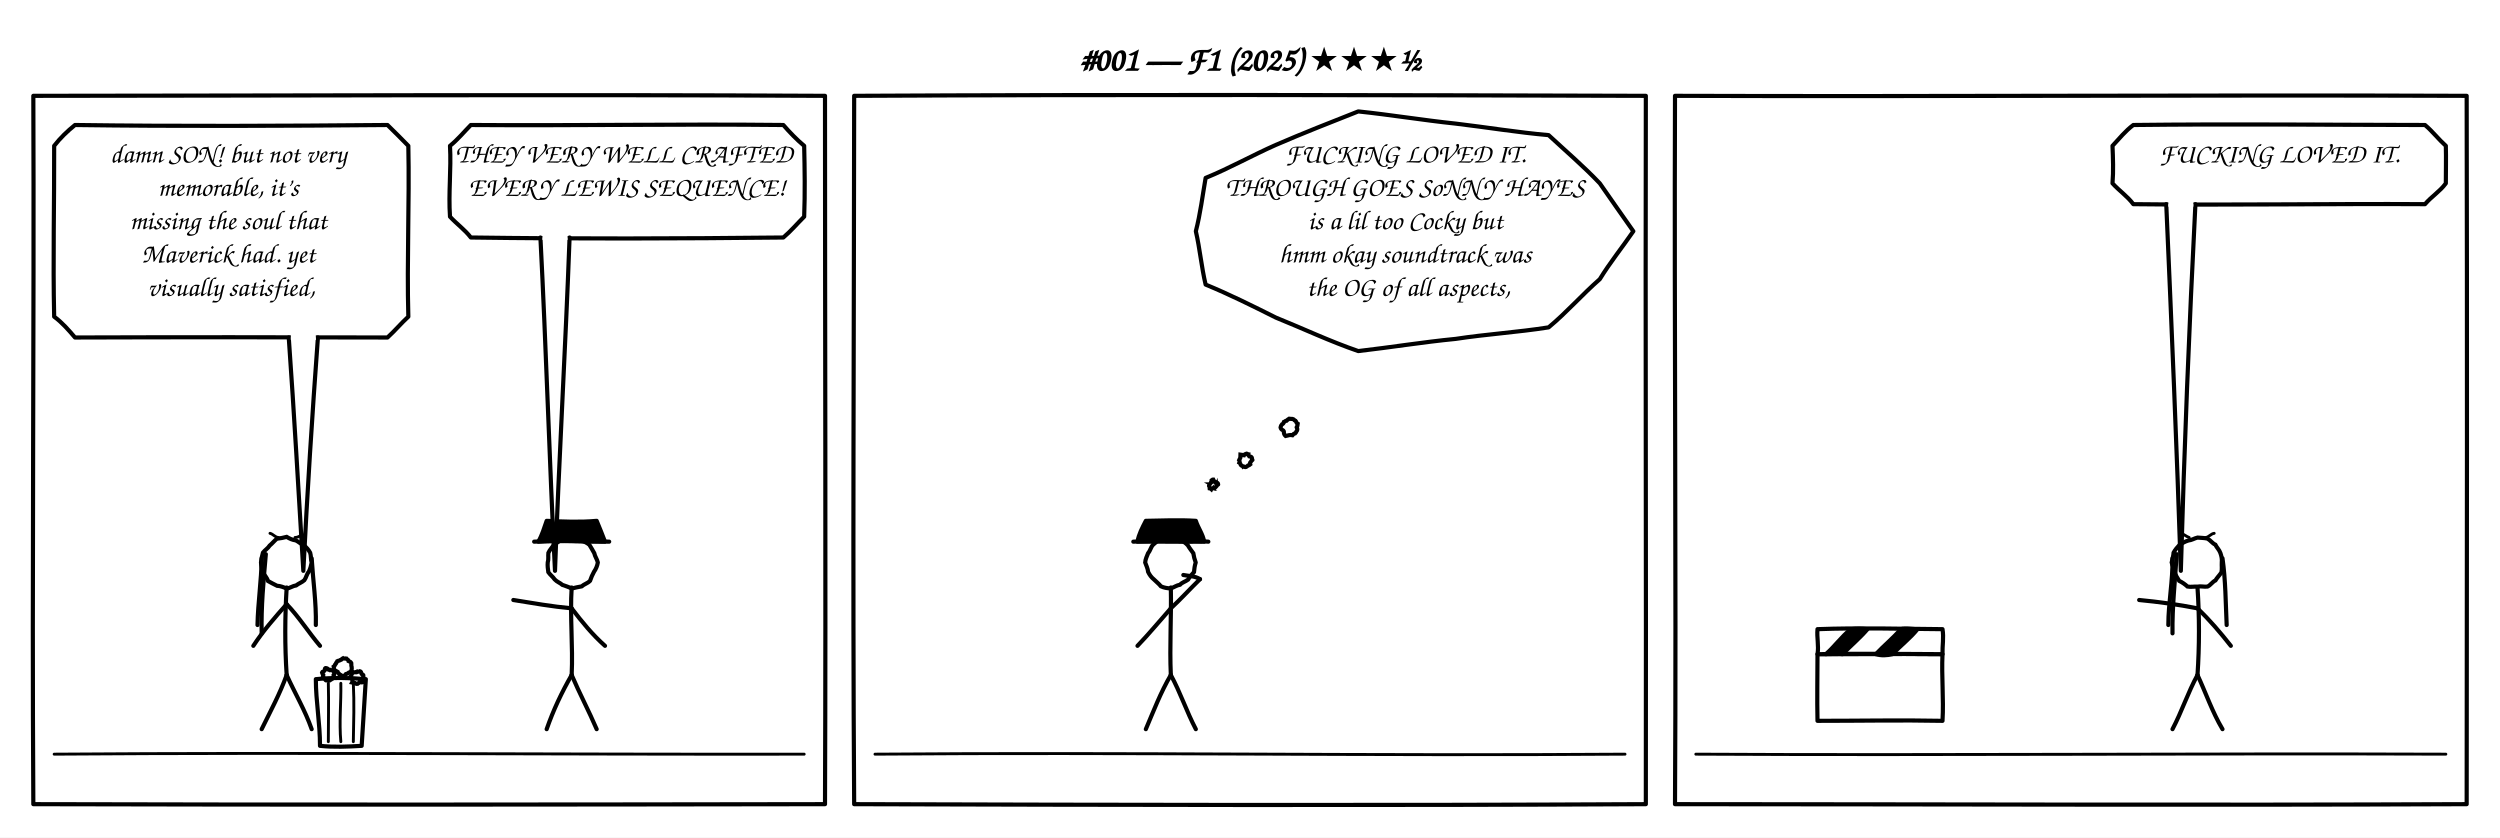
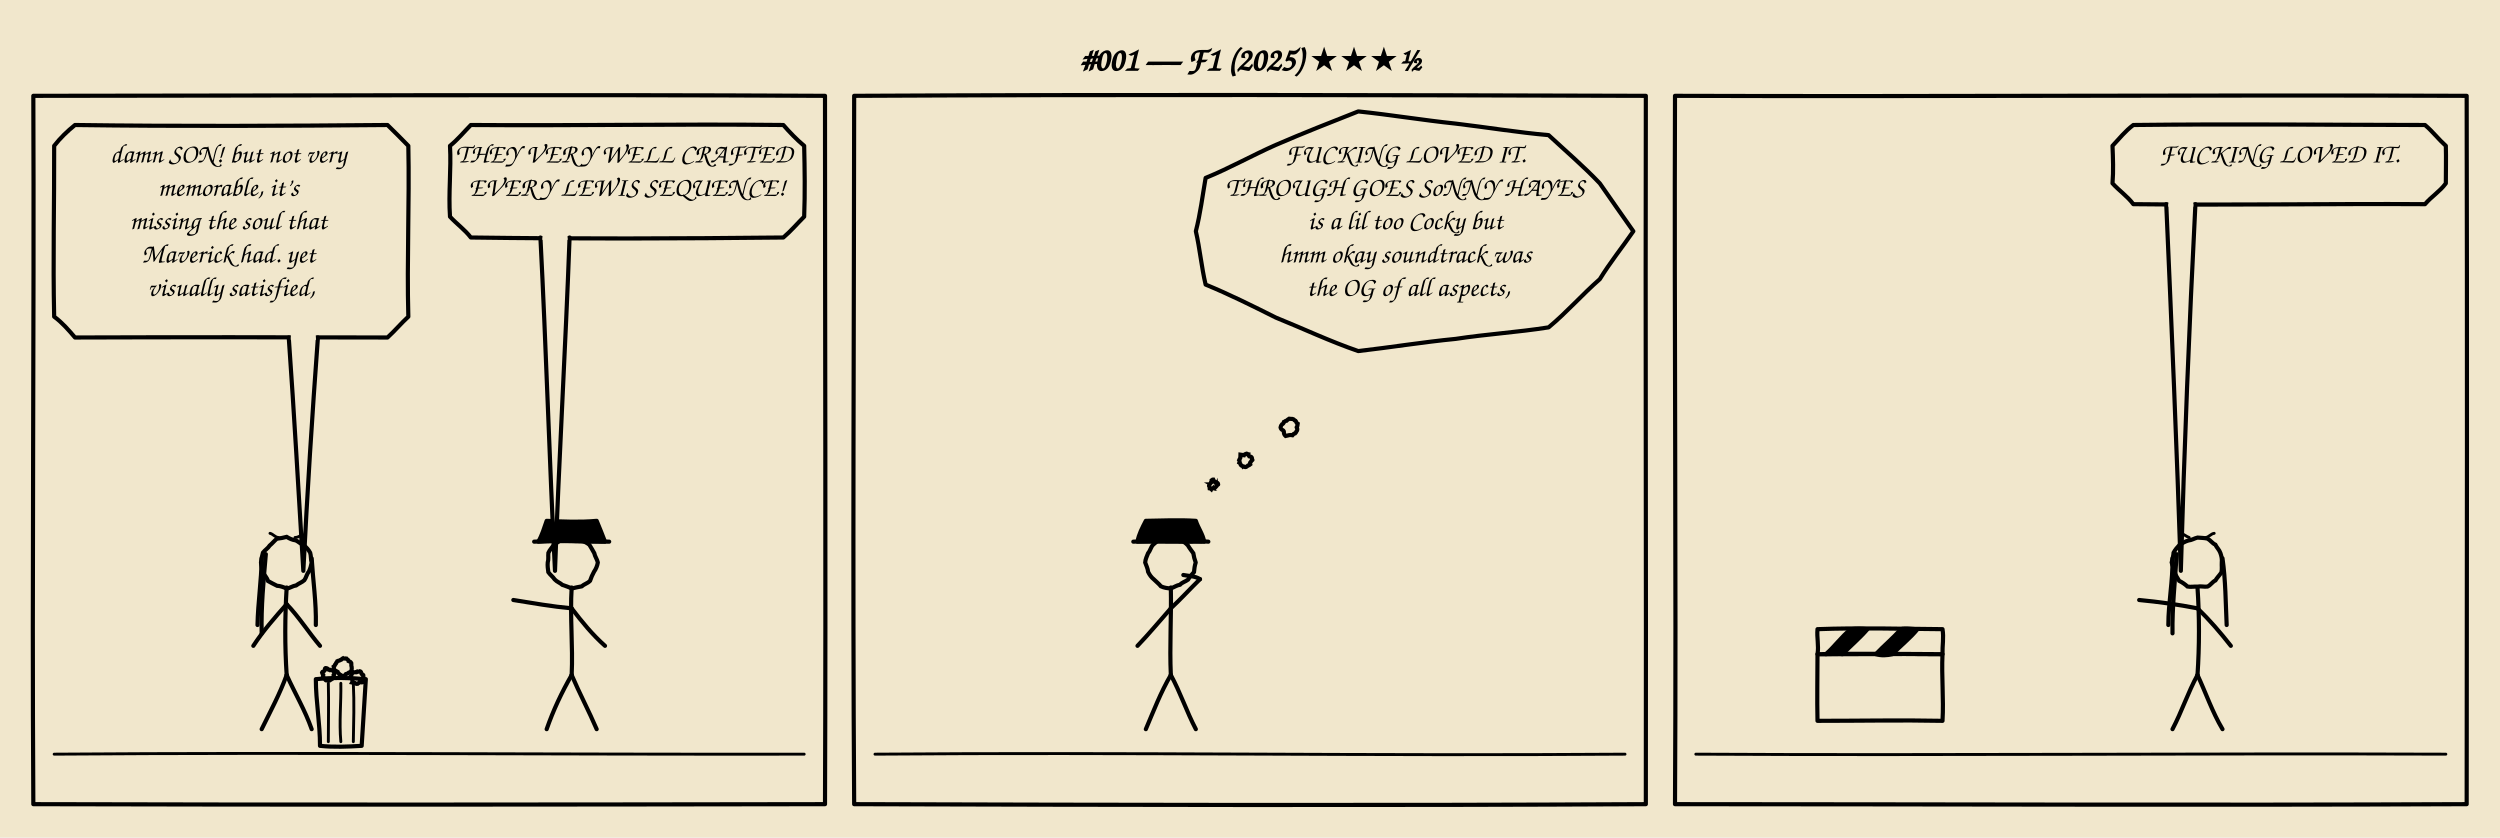
<svg xmlns="http://www.w3.org/2000/svg" viewBox="0 0 1200 402" width="1200" height="402" role="img" aria-label="#001 — F1 (2025)">
-   <rect width="100%" height="100%" fill="white" />
+   <rect width="100%" height="100%" fill="#f1e7cc" />
  <text x="600.0" y="34" text-anchor="middle" font-family="Comic Neue, Comic Sans MS, cursive" font-size="16" font-weight="700" fill="black">#001 — F1 (2025) ★★★½</text>
  <g class="panel">
    <path d="M 16.00 46.00 C 142.67 45.91, 269.33 45.31, 396.00 46.00 C 395.98 159.33, 396.45 272.67, 396.00 386.00 C 269.33 386.20, 142.67 386.36, 16.00 386.00 C 15.28 272.67, 16.45 159.33, 16.00 46.00" fill="none" stroke="black" stroke-width="2.0" stroke-linecap="round" stroke-linejoin="round" />
    <path d="M 26.00 362.00 C 146.00 361.11, 266.00 362.19, 386.00 362.00" fill="none" stroke="black" stroke-width="1.4" stroke-linecap="round" />
    <path d="M 151.60 326.00 C 159.60 325.22, 167.60 325.26, 175.60 326.00 C 175.00 336.67, 174.21 347.33, 173.60 358.00 C 166.93 358.40, 160.27 358.72, 153.60 358.00 C 153.63 347.29, 151.61 336.71, 151.60 326.00" fill="none" stroke="black" stroke-width="2.0" stroke-linecap="round" stroke-linejoin="round" />
    <path d="M 157.60 328.00 C 157.85 337.33, 157.59 346.67, 157.60 356.00" fill="none" stroke="black" stroke-width="1.4" stroke-linecap="round" />
    <path d="M 163.60 328.00 C 163.78 337.33, 162.75 346.67, 163.60 356.00" fill="none" stroke="black" stroke-width="1.4" stroke-linecap="round" />
    <path d="M 169.60 328.00 C 170.08 337.33, 169.76 346.67, 169.60 356.00" fill="none" stroke="black" stroke-width="1.4" stroke-linecap="round" />
    <path d="M 160.09 324.00 C 160.28 324.38, 160.32 324.82, 160.51 325.20 C 160.05 325.23, 159.59 325.27, 159.42 325.82 C 159.10 325.93, 158.96 326.34, 158.56 326.31 C 158.34 326.69, 158.00 326.78, 157.60 326.71 C 157.26 326.47, 156.88 326.63, 156.52 326.61 C 156.07 326.52, 156.19 325.94, 155.81 325.79 C 155.76 325.34, 155.07 325.55, 155.05 325.05 C 154.88 324.67, 155.21 324.36, 155.20 324.00 C 154.81 323.67, 154.77 323.18, 154.59 322.75 C 154.76 322.25, 155.41 322.46, 155.65 322.05 C 156.14 321.72, 155.68 320.99, 156.22 320.68 C 156.79 320.70, 157.31 320.82, 157.60 321.38 C 157.84 321.76, 158.35 321.19, 158.57 321.65 C 158.97 321.62, 159.36 321.67, 159.71 321.89 C 160.03 322.18, 160.25 322.59, 160.70 322.71 C 160.72 323.25, 160.40 323.62, 160.09 324.00" fill="none" stroke="black" stroke-width="2.0" stroke-linecap="round" />
    <path d="M 168.77 320.00 C 168.89 320.57, 168.86 321.14, 168.73 321.71 C 168.52 322.33, 168.06 322.67, 167.45 322.85 C 167.06 323.22, 166.59 323.44, 166.07 323.56 C 165.76 324.14, 165.20 324.34, 164.60 324.48 C 163.95 324.56, 163.66 323.75, 163.00 323.86 C 162.88 323.28, 162.20 323.10, 162.07 322.53 C 161.56 322.28, 161.13 321.90, 160.62 321.65 C 160.23 321.17, 160.27 320.56, 160.18 320.00 C 160.73 319.68, 160.71 318.96, 161.18 318.59 C 161.29 318.08, 161.78 317.81, 161.93 317.33 C 162.36 317.10, 162.91 317.20, 163.29 316.85 C 163.95 316.86, 164.10 316.14, 164.60 315.93 C 165.11 316.33, 165.69 315.95, 166.23 316.07 C 166.49 316.57, 167.25 316.61, 167.32 317.28 C 167.88 317.48, 168.38 317.75, 168.64 318.33 C 168.73 318.88, 168.51 319.46, 168.77 320.00" fill="none" stroke="black" stroke-width="2.0" stroke-linecap="round" />
    <path d="M 174.48 325.00 C 174.60 325.40, 174.21 325.81, 174.51 326.20 C 174.74 326.75, 173.97 326.99, 174.11 327.51 C 173.59 327.66, 173.10 327.40, 172.59 327.40 C 172.41 327.85, 171.89 327.92, 171.60 328.24 C 171.14 328.34, 170.75 328.18, 170.40 327.89 C 169.91 327.93, 169.53 327.60, 169.07 327.53 C 169.33 327.04, 169.32 326.54, 169.05 326.06 C 168.57 325.84, 168.31 325.41, 168.03 325.00 C 168.27 324.61, 168.77 324.37, 168.72 323.81 C 169.19 323.47, 168.80 322.89, 169.10 322.50 C 169.60 322.66, 170.09 322.84, 170.62 322.64 C 171.03 322.84, 171.34 322.68, 171.60 322.37 C 172.03 322.55, 172.39 322.31, 172.77 322.17 C 173.27 322.29, 173.32 322.75, 173.47 323.13 C 173.48 323.65, 173.87 323.78, 174.27 323.90 C 174.71 324.19, 174.03 324.70, 174.48 325.00" fill="none" stroke="black" stroke-width="2.0" stroke-linecap="round" />
    <path d="M 149.62 270.00 C 149.34 271.53, 148.92 273.01, 148.24 274.41 C 147.18 275.59, 147.01 277.24, 146.09 278.49 C 144.92 279.54, 143.39 280.04, 142.15 280.99 C 140.54 281.21, 139.22 282.30, 137.60 282.50 C 136.11 281.86, 134.62 281.25, 132.97 281.17 C 131.50 280.50, 130.12 279.66, 128.69 278.91 C 128.15 277.33, 127.00 276.13, 126.16 274.74 C 125.77 273.18, 125.37 271.62, 125.27 270.00 C 125.47 268.40, 125.75 266.82, 126.20 265.28 C 127.16 264.02, 128.60 263.22, 129.46 261.86 C 130.68 260.86, 131.66 259.60, 132.87 258.59 C 134.47 258.42, 136.05 258.12, 137.60 257.71 C 138.97 258.53, 140.39 259.20, 141.99 259.39 C 143.37 260.04, 144.43 261.23, 145.93 261.67 C 147.06 262.77, 148.14 263.91, 148.89 265.32 C 149.37 266.85, 149.09 268.49, 149.62 270.00" fill="none" stroke="black" stroke-width="2.0" stroke-linecap="round" />
    <path d="M 125.60 268.00 C 125.48 278.70, 123.81 289.30, 123.60 300.00" fill="none" stroke="black" stroke-width="2.0" stroke-linecap="round" />
    <path d="M 127.60 266.00 C 126.51 278.64, 125.28 291.28, 125.60 304.00" fill="none" stroke="black" stroke-width="2.0" stroke-linecap="round" />
    <path d="M 149.60 268.00 C 150.25 278.67, 151.86 289.28, 151.60 300.00" fill="none" stroke="black" stroke-width="2.0" stroke-linecap="round" />
    <path d="M 133.60 258.00 C 131.99 257.88, 131.10 256.34, 129.60 256.00" fill="none" stroke="black" stroke-width="1.4" stroke-linecap="round" />
    <path d="M 141.60 258.00 C 143.25 257.96, 144.45 257.04, 145.60 256.00" fill="none" stroke="black" stroke-width="1.4" stroke-linecap="round" />
    <path d="M 137.60 282.00 C 136.74 296.00, 136.68 310.00, 137.60 324.00" fill="none" stroke="black" stroke-width="2.0" stroke-linecap="round" />
    <path d="M 137.60 290.00 C 131.94 296.40, 126.28 302.81, 121.60 310.00" fill="none" stroke="black" stroke-width="2.0" stroke-linecap="round" />
    <path d="M 137.60 290.00 C 143.54 296.18, 148.07 303.49, 153.60 310.00" fill="none" stroke="black" stroke-width="2.0" stroke-linecap="round" />
    <path d="M 137.60 324.00 C 134.36 333.02, 129.79 341.42, 125.60 350.00" fill="none" stroke="black" stroke-width="2.0" stroke-linecap="round" />
    <path d="M 137.60 324.00 C 141.51 332.71, 146.46 340.93, 149.60 350.00" fill="none" stroke="black" stroke-width="2.0" stroke-linecap="round" />
    <path d="M 286.96 270.00 C 286.68 271.62, 286.07 273.10, 285.13 274.44 C 284.35 275.84, 283.72 277.30, 283.21 278.81 C 282.06 280.01, 280.38 280.39, 279.15 281.47 C 277.56 281.77, 275.97 282.07, 274.40 282.48 C 272.98 281.74, 271.45 281.28, 269.95 280.75 C 268.82 279.74, 267.30 279.27, 266.26 278.14 C 265.39 276.84, 264.09 275.92, 263.19 274.64 C 262.98 273.10, 262.77 271.56, 262.91 270.00 C 263.40 268.48, 263.04 266.91, 263.22 265.37 C 263.87 263.91, 265.01 262.79, 265.89 261.49 C 267.13 260.50, 268.66 259.89, 269.69 258.62 C 271.31 258.72, 272.77 257.79, 274.40 257.92 C 275.95 258.16, 277.26 259.10, 278.77 259.46 C 280.30 259.83, 281.68 260.51, 282.91 261.49 C 283.78 262.77, 284.43 264.19, 285.24 265.51 C 285.56 267.10, 286.61 268.42, 286.96 270.00" fill="none" stroke="black" stroke-width="2.0" stroke-linecap="round" />
    <path d="M 258.40 260.00 C 269.07 259.22, 279.73 260.10, 290.40 260.00 C 289.17 256.62, 287.73 253.33, 286.40 250.00 C 278.40 250.74, 270.40 250.38, 262.40 250.00 C 261.22 253.40, 260.22 256.86, 258.40 260.00" fill="black" stroke="black" stroke-width="2.0" stroke-linecap="round" stroke-linejoin="round" />
    <path d="M 256.40 260.00 C 268.40 259.42, 280.40 259.71, 292.40 260.00" fill="none" stroke="black" stroke-width="2.0" stroke-linecap="round" />
    <path d="M 274.40 282.00 C 273.52 296.00, 275.07 310.00, 274.40 324.00" fill="none" stroke="black" stroke-width="2.0" stroke-linecap="round" />
    <path d="M 274.40 292.00 C 265.00 291.15, 255.71 289.50, 246.40 288.00" fill="none" stroke="black" stroke-width="2.0" stroke-linecap="round" />
    <path d="M 274.40 292.00 C 279.27 298.41, 284.35 304.64, 290.40 310.00" fill="none" stroke="black" stroke-width="2.0" stroke-linecap="round" />
    <path d="M 274.40 324.00 C 269.62 332.31, 265.55 340.94, 262.40 350.00" fill="none" stroke="black" stroke-width="2.0" stroke-linecap="round" />
    <path d="M 274.40 324.00 C 278.14 332.78, 282.64 341.22, 286.40 350.00" fill="none" stroke="black" stroke-width="2.0" stroke-linecap="round" />
-     <path d="M 36.00 60.00 C 86.00 60.68, 136.00 60.45, 186.00 60.00 C 189.41 63.25, 192.68 66.66, 196.00 70.00 C 196.59 97.33, 195.25 124.67, 196.00 152.00 C 192.52 155.19, 189.50 158.83, 186.00 162.00 C 136.00 161.85, 86.00 161.82, 36.00 162.00 C 32.93 158.40, 29.84 154.83, 26.00 152.00 C 25.37 124.67, 26.09 97.33, 26.00 70.00 C 28.90 66.24, 32.31 62.97, 36.00 60.00" fill="white" stroke="black" stroke-width="2.0" stroke-linecap="round" stroke-linejoin="round" />
-     <path d="M 138.60 162.00 C 141.27 199.31, 143.33 236.66, 145.60 274.00 C 147.49 236.64, 149.84 199.31, 152.60 162.00" fill="white" stroke="black" stroke-width="2.0" stroke-linecap="round" stroke-linejoin="round" />
-     <line x1="139.6" y1="162" x2="151.6" y2="162" stroke="white" stroke-width="2.4" />
+     <path d="M 36.00 60.00 C 86.00 60.68, 136.00 60.45, 186.00 60.00 C 189.41 63.25, 192.68 66.66, 196.00 70.00 C 196.59 97.33, 195.25 124.67, 196.00 152.00 C 192.52 155.19, 189.50 158.83, 186.00 162.00 C 136.00 161.85, 86.00 161.82, 36.00 162.00 C 32.93 158.40, 29.84 154.83, 26.00 152.00 C 25.37 124.67, 26.09 97.33, 26.00 70.00 C 28.90 66.24, 32.31 62.97, 36.00 60.00" fill="#f1e7cc" stroke="black" stroke-width="2.0" stroke-linecap="round" stroke-linejoin="round" />
+     <path d="M 138.60 162.00 C 141.27 199.31, 143.33 236.66, 145.60 274.00 C 147.49 236.64, 149.84 199.31, 152.60 162.00" fill="#f1e7cc" stroke="black" stroke-width="2.0" stroke-linecap="round" stroke-linejoin="round" />
+     <line x1="139.6" y1="162" x2="151.6" y2="162" stroke="#f1e7cc" stroke-width="2.4" />
    <text x="111.0" y="78.0" text-anchor="middle" font-family="Comic Neue, Comic Sans MS, cursive" font-size="13" fill="black">
      <tspan x="111.0" dy="0">damn SON! but not very</tspan>
      <tspan x="111.0" dy="16">memorable, it’s</tspan>
      <tspan x="111.0" dy="16">missing the soul that</tspan>
      <tspan x="111.0" dy="16">Maverick had. yet</tspan>
      <tspan x="111.0" dy="16">visually satisfied,</tspan>
    </text>
-     <path d="M 226.00 60.00 C 276.00 60.38, 326.00 59.45, 376.00 60.00 C 379.10 63.56, 382.37 66.96, 386.00 70.00 C 386.26 81.33, 386.44 92.67, 386.00 104.00 C 382.66 107.33, 379.61 110.95, 376.00 114.00 C 326.00 114.54, 276.00 114.71, 226.00 114.00 C 223.11 110.22, 219.18 107.48, 216.00 104.00 C 215.20 92.67, 216.64 81.33, 216.00 70.00 C 219.70 67.03, 222.68 63.35, 226.00 60.00" fill="white" stroke="black" stroke-width="2.0" stroke-linecap="round" stroke-linejoin="round" />
-     <path d="M 259.40 114.00 C 262.17 167.31, 263.69 220.68, 266.40 274.00 C 268.28 220.65, 271.44 167.35, 273.40 114.00" fill="white" stroke="black" stroke-width="2.0" stroke-linecap="round" stroke-linejoin="round" />
-     <line x1="260.4" y1="114" x2="272.4" y2="114" stroke="white" stroke-width="2.4" />
+     <path d="M 226.00 60.00 C 276.00 60.38, 326.00 59.45, 376.00 60.00 C 379.10 63.56, 382.37 66.96, 386.00 70.00 C 386.26 81.33, 386.44 92.67, 386.00 104.00 C 382.66 107.33, 379.61 110.95, 376.00 114.00 C 326.00 114.54, 276.00 114.71, 226.00 114.00 C 223.11 110.22, 219.18 107.48, 216.00 104.00 C 215.20 92.67, 216.64 81.33, 216.00 70.00 C 219.70 67.03, 222.68 63.35, 226.00 60.00" fill="#f1e7cc" stroke="black" stroke-width="2.0" stroke-linecap="round" stroke-linejoin="round" />
+     <path d="M 259.40 114.00 C 262.17 167.31, 263.69 220.68, 266.40 274.00 C 268.28 220.65, 271.44 167.35, 273.40 114.00" fill="#f1e7cc" stroke="black" stroke-width="2.0" stroke-linecap="round" stroke-linejoin="round" />
+     <line x1="260.4" y1="114" x2="272.4" y2="114" stroke="#f1e7cc" stroke-width="2.4" />
    <text x="301.0" y="78.0" text-anchor="middle" font-family="Comic Neue, Comic Sans MS, cursive" font-size="13" fill="black">
      <tspan x="301.0" dy="0">THEY VERY WELL CRAFTED</tspan>
      <tspan x="301.0" dy="16">EVERY LEWIS SEQUENCE!</tspan>
    </text>
  </g>
  <g class="panel">
    <path d="M 410.00 46.00 C 536.67 45.32, 663.33 45.63, 790.00 46.00 C 789.74 159.33, 790.20 272.67, 790.00 386.00 C 663.33 386.67, 536.67 386.37, 410.00 386.00 C 409.23 272.67, 409.91 159.33, 410.00 46.00" fill="none" stroke="black" stroke-width="2.0" stroke-linecap="round" stroke-linejoin="round" />
    <path d="M 420.00 362.00 C 540.00 361.02, 660.00 362.89, 780.00 362.00" fill="none" stroke="black" stroke-width="1.4" stroke-linecap="round" />
    <path d="M 573.94 270.00 C 573.46 271.50, 573.25 273.04, 573.11 274.60 C 572.03 275.72, 571.05 276.92, 570.25 278.25 C 569.03 279.15, 567.48 279.51, 566.41 280.65 C 564.82 280.96, 563.48 281.89, 562.00 282.46 C 560.37 282.36, 558.76 282.16, 557.26 281.44 C 556.27 280.19, 554.98 279.25, 553.88 278.12 C 552.65 277.15, 551.78 275.90, 551.10 274.51 C 550.95 272.91, 550.21 271.49, 549.68 270.00 C 549.79 268.38, 550.53 266.96, 551.10 265.49 C 552.17 264.31, 552.36 262.62, 553.48 261.48 C 554.69 260.43, 555.84 259.30, 557.22 258.47 C 558.81 258.34, 560.41 258.25, 562.00 258.12 C 563.60 257.98, 565.13 258.31, 566.63 258.81 C 567.77 259.87, 569.18 260.61, 570.20 261.80 C 570.95 263.12, 571.91 264.30, 572.78 265.54 C 573.02 267.06, 573.40 268.55, 573.94 270.00" fill="none" stroke="black" stroke-width="2.0" stroke-linecap="round" />
    <path d="M 546.00 260.00 C 556.67 259.89, 567.33 260.18, 578.00 260.00 C 577.39 256.38, 575.09 253.43, 574.00 250.00 C 566.00 249.49, 558.00 249.85, 550.00 250.00 C 548.37 253.21, 546.61 256.38, 546.00 260.00" fill="black" stroke="black" stroke-width="2.0" stroke-linecap="round" stroke-linejoin="round" />
    <path d="M 544.00 260.00 C 556.00 259.57, 568.00 259.05, 580.00 260.00" fill="none" stroke="black" stroke-width="2.0" stroke-linecap="round" />
    <path d="M 562.00 282.00 C 562.31 296.00, 561.36 310.00, 562.00 324.00" fill="none" stroke="black" stroke-width="2.0" stroke-linecap="round" />
    <path d="M 562.00 292.00 C 566.83 287.50, 571.27 282.61, 576.00 278.00" fill="none" stroke="black" stroke-width="2.0" stroke-linecap="round" />
    <path d="M 576.00 278.00 C 573.56 276.43, 570.70 276.54, 568.00 276.00" fill="none" stroke="black" stroke-width="2.0" stroke-linecap="round" />
    <path d="M 562.00 292.00 C 556.66 298.00, 551.57 304.21, 546.00 310.00" fill="none" stroke="black" stroke-width="2.0" stroke-linecap="round" />
    <path d="M 562.00 324.00 C 557.13 332.27, 553.75 341.22, 550.00 350.00" fill="none" stroke="black" stroke-width="2.0" stroke-linecap="round" />
    <path d="M 562.00 324.00 C 566.58 332.40, 569.56 341.54, 574.00 350.00" fill="none" stroke="black" stroke-width="2.0" stroke-linecap="round" />
-     <path d="M 784.00 111.00 C 778.69 118.71, 772.81 126.01, 767.90 134.00 C 759.43 141.41, 752.02 149.94, 743.34 157.13 C 728.52 159.49, 713.52 160.39, 698.70 162.67 C 683.07 164.18, 667.56 166.73, 651.97 168.52 C 638.48 163.89, 625.60 157.77, 612.40 152.44 C 601.30 146.88, 590.19 141.33, 578.70 136.60 C 576.69 128.15, 575.96 119.46, 574.00 111.00 C 576.18 102.58, 577.21 93.95, 578.70 85.40 C 590.21 80.71, 601.05 74.58, 612.40 69.56 C 625.47 63.91, 638.72 58.70, 651.97 53.48 C 667.58 55.12, 683.08 57.69, 698.70 59.33 C 713.59 61.09, 728.39 63.56, 743.34 64.87 C 751.58 72.52, 760.15 79.83, 767.90 88.00 C 773.27 95.67, 778.58 103.37, 784.00 111.00" fill="white" stroke="black" stroke-width="2.0" stroke-linecap="round" stroke-linejoin="round" />
-     <path d="M 622.38 205.12 C 622.68 205.61, 622.84 206.12, 622.56 206.68 C 622.19 207.07, 622.10 207.65, 621.69 208.01 C 621.08 208.06, 620.73 208.49, 620.37 208.91 C 619.85 208.82, 619.33 208.73, 618.80 208.87 C 618.24 209.06, 617.65 209.12, 617.08 209.26 C 616.61 208.83, 616.32 208.31, 616.26 207.66 C 616.34 207.11, 616.17 206.68, 615.64 206.43 C 615.07 206.18, 614.76 205.73, 614.66 205.12 C 614.75 204.58, 614.98 204.10, 615.34 203.69 C 615.87 203.51, 616.13 203.10, 616.26 202.58 C 616.70 202.42, 616.98 201.96, 617.48 201.95 C 617.85 201.53, 618.36 201.31, 618.80 201.00 C 619.35 201.09, 619.91 201.05, 620.47 201.10 C 621.09 201.18, 621.30 201.90, 621.90 202.02 C 622.28 202.45, 622.27 203.15, 622.87 203.43 C 622.78 204.02, 622.81 204.63, 622.38 205.12" fill="white" stroke="black" stroke-width="2.0" stroke-linecap="round" />
-     <path d="M 601.17 220.80 C 600.73 220.98, 600.61 221.44, 600.33 221.77 C 599.91 222.07, 599.95 222.47, 600.09 222.89 C 599.79 223.13, 599.51 223.41, 599.09 223.44 C 598.78 223.77, 598.36 223.94, 598.00 224.20 C 597.52 224.40, 597.18 223.67, 596.68 223.98 C 596.41 223.59, 595.87 223.58, 595.59 223.21 C 595.39 222.82, 595.35 222.33, 594.91 222.08 C 595.08 221.63, 595.05 221.20, 594.76 220.80 C 594.89 220.39, 595.26 220.12, 595.37 219.71 C 595.42 219.24, 595.49 218.76, 595.48 218.28 C 596.00 218.37, 596.52 218.37, 597.04 218.47 C 597.20 218.03, 597.85 218.25, 598.00 217.78 C 598.46 217.54, 598.75 218.00, 599.13 218.06 C 599.03 218.57, 599.58 218.71, 599.72 219.08 C 600.13 219.19, 600.61 219.15, 600.86 219.62 C 601.09 219.98, 600.79 220.48, 601.17 220.80" fill="white" stroke="black" stroke-width="2.0" stroke-linecap="round" />
-     <path d="M 584.71 232.56 C 584.45 232.80, 584.00 232.76, 583.84 233.16 C 583.59 233.68, 583.89 234.03, 584.22 234.38 C 583.82 234.06, 583.62 234.86, 583.23 234.55 C 583.01 234.29, 582.59 234.58, 582.40 234.24 C 582.14 234.52, 581.66 234.44, 581.46 234.82 C 581.21 234.60, 580.93 234.42, 580.58 234.38 C 580.52 234.05, 580.75 233.66, 580.37 233.40 C 580.14 233.11, 580.73 232.86, 580.41 232.56 C 580.80 232.56, 580.78 232.14, 581.03 231.99 C 581.17 231.86, 581.24 231.67, 581.40 231.56 C 581.16 231.18, 581.68 230.97, 581.60 230.63 C 581.89 230.49, 582.00 230.08, 582.40 230.12 C 582.63 230.47, 582.60 230.95, 582.94 231.25 C 583.21 230.97, 583.34 231.60, 583.60 231.36 C 583.65 231.77, 584.21 231.39, 584.26 231.79 C 584.66 231.90, 584.67 232.24, 584.71 232.56" fill="white" stroke="black" stroke-width="2.0" stroke-linecap="round" />
+     <path d="M 784.00 111.00 C 778.69 118.71, 772.81 126.01, 767.90 134.00 C 759.43 141.41, 752.02 149.94, 743.34 157.13 C 728.52 159.49, 713.52 160.39, 698.70 162.67 C 683.07 164.18, 667.56 166.73, 651.97 168.52 C 638.48 163.89, 625.60 157.77, 612.40 152.44 C 601.30 146.88, 590.19 141.33, 578.70 136.60 C 576.69 128.15, 575.96 119.46, 574.00 111.00 C 576.18 102.58, 577.21 93.95, 578.70 85.40 C 590.21 80.71, 601.05 74.58, 612.40 69.56 C 625.47 63.91, 638.72 58.70, 651.97 53.48 C 667.58 55.12, 683.08 57.69, 698.70 59.33 C 713.59 61.09, 728.39 63.56, 743.34 64.87 C 751.58 72.52, 760.15 79.83, 767.90 88.00 C 773.27 95.67, 778.58 103.37, 784.00 111.00" fill="#f1e7cc" stroke="black" stroke-width="2.0" stroke-linecap="round" stroke-linejoin="round" />
+     <path d="M 622.38 205.12 C 622.68 205.61, 622.84 206.12, 622.56 206.68 C 622.19 207.07, 622.10 207.65, 621.69 208.01 C 621.08 208.06, 620.73 208.49, 620.37 208.91 C 619.85 208.82, 619.33 208.73, 618.80 208.87 C 618.24 209.06, 617.65 209.12, 617.08 209.26 C 616.61 208.83, 616.32 208.31, 616.26 207.66 C 616.34 207.11, 616.17 206.68, 615.64 206.43 C 615.07 206.18, 614.76 205.73, 614.66 205.12 C 614.75 204.58, 614.98 204.10, 615.34 203.69 C 615.87 203.51, 616.13 203.10, 616.26 202.58 C 616.70 202.42, 616.98 201.96, 617.48 201.95 C 617.85 201.53, 618.36 201.31, 618.80 201.00 C 619.35 201.09, 619.91 201.05, 620.47 201.10 C 621.09 201.18, 621.30 201.90, 621.90 202.02 C 622.28 202.45, 622.27 203.15, 622.87 203.43 C 622.78 204.02, 622.81 204.63, 622.38 205.12" fill="#f1e7cc" stroke="black" stroke-width="2.0" stroke-linecap="round" />
+     <path d="M 601.17 220.80 C 600.73 220.98, 600.61 221.44, 600.33 221.77 C 599.91 222.07, 599.95 222.47, 600.09 222.89 C 599.79 223.13, 599.51 223.41, 599.09 223.44 C 598.78 223.77, 598.36 223.94, 598.00 224.20 C 597.52 224.40, 597.18 223.67, 596.68 223.98 C 596.41 223.59, 595.87 223.58, 595.59 223.21 C 595.39 222.82, 595.35 222.33, 594.91 222.08 C 595.08 221.63, 595.05 221.20, 594.76 220.80 C 594.89 220.39, 595.26 220.12, 595.37 219.71 C 595.42 219.24, 595.49 218.76, 595.48 218.28 C 596.00 218.37, 596.52 218.37, 597.04 218.47 C 597.20 218.03, 597.85 218.25, 598.00 217.78 C 598.46 217.54, 598.75 218.00, 599.13 218.06 C 599.03 218.57, 599.58 218.71, 599.72 219.08 C 600.13 219.19, 600.61 219.15, 600.86 219.62 C 601.09 219.98, 600.79 220.48, 601.17 220.80" fill="#f1e7cc" stroke="black" stroke-width="2.0" stroke-linecap="round" />
+     <path d="M 584.71 232.56 C 584.45 232.80, 584.00 232.76, 583.84 233.16 C 583.59 233.68, 583.89 234.03, 584.22 234.38 C 583.82 234.06, 583.62 234.86, 583.23 234.55 C 583.01 234.29, 582.59 234.58, 582.40 234.24 C 582.14 234.52, 581.66 234.44, 581.46 234.82 C 581.21 234.60, 580.93 234.42, 580.58 234.38 C 580.52 234.05, 580.75 233.66, 580.37 233.40 C 580.14 233.11, 580.73 232.86, 580.41 232.56 C 580.80 232.56, 580.78 232.14, 581.03 231.99 C 581.17 231.86, 581.24 231.67, 581.40 231.56 C 581.16 231.18, 581.68 230.97, 581.60 230.63 C 581.89 230.49, 582.00 230.08, 582.40 230.12 C 582.63 230.47, 582.60 230.95, 582.94 231.25 C 583.21 230.97, 583.34 231.60, 583.60 231.36 C 583.65 231.77, 584.21 231.39, 584.26 231.79 C 584.66 231.90, 584.67 232.24, 584.71 232.56" fill="#f1e7cc" stroke="black" stroke-width="2.0" stroke-linecap="round" />
    <text x="676.0" y="78.0" text-anchor="middle" font-family="Comic Neue, Comic Sans MS, cursive" font-size="13" fill="black">
      <tspan x="676.0" dy="0">FUCKING LOVED IT.</tspan>
      <tspan x="676.0" dy="16">THROUGH GOES SoNNY HAYES</tspan>
      <tspan x="676.0" dy="16">is a lil too Cocky but</tspan>
      <tspan x="676.0" dy="16">hmm okay soundtrack was</tspan>
      <tspan x="676.0" dy="16">the OG of all aspects,</tspan>
    </text>
  </g>
  <g class="panel">
    <path d="M 804.00 46.00 C 930.67 46.43, 1057.33 45.50, 1184.00 46.00 C 1184.25 159.33, 1184.13 272.67, 1184.00 386.00 C 1057.33 386.55, 930.67 386.03, 804.00 386.00 C 804.66 272.67, 803.59 159.33, 804.00 46.00" fill="none" stroke="black" stroke-width="2.0" stroke-linecap="round" stroke-linejoin="round" />
    <path d="M 814.00 362.00 C 934.00 362.65, 1054.00 361.54, 1174.00 362.00" fill="none" stroke="black" stroke-width="1.4" stroke-linecap="round" />
    <path d="M 872.40 314.00 C 892.40 314.10, 912.40 313.78, 932.40 314.00 C 931.89 324.67, 933.03 335.33, 932.40 346.00 C 912.40 345.59, 892.40 346.01, 872.40 346.00 C 872.15 335.33, 872.40 324.67, 872.40 314.00" fill="none" stroke="black" stroke-width="2.0" stroke-linecap="round" stroke-linejoin="round" />
-     <path d="M 872.40 302.00 C 892.40 301.26, 912.40 301.83, 932.40 302.00 C 933.09 306.00, 932.29 310.00, 932.40 314.00 C 912.40 313.85, 892.40 313.68, 872.40 314.00 C 873.09 310.00, 872.01 306.00, 872.40 302.00" fill="white" stroke="black" stroke-width="2.0" stroke-linecap="round" stroke-linejoin="round" />
+     <path d="M 872.40 302.00 C 892.40 301.26, 912.40 301.83, 932.40 302.00 C 933.09 306.00, 932.29 310.00, 932.40 314.00 C 912.40 313.85, 892.40 313.68, 872.40 314.00 C 873.09 310.00, 872.01 306.00, 872.40 302.00" fill="#f1e7cc" stroke="black" stroke-width="2.0" stroke-linecap="round" stroke-linejoin="round" />
    <path d="M 876.40 314.00 C 880.68 310.28, 883.94 305.54, 888.40 302.00 C 891.07 301.66, 893.73 301.70, 896.40 302.00 C 892.70 306.30, 888.34 309.94, 884.40 314.00 C 881.73 313.65, 879.07 313.44, 876.40 314.00" fill="black" stroke="black" stroke-width="2.0" stroke-linecap="round" stroke-linejoin="round" />
    <path d="M 900.40 314.00 C 904.28 309.88, 908.71 306.31, 912.40 302.00 C 915.07 301.31, 917.73 302.07, 920.40 302.00 C 916.84 306.44, 912.27 309.87, 908.40 314.00 C 905.73 314.63, 903.07 314.79, 900.40 314.00" fill="black" stroke="black" stroke-width="2.0" stroke-linecap="round" stroke-linejoin="round" />
    <path d="M 1066.45 270.00 C 1066.36 271.58, 1066.64 273.18, 1066.28 274.76 C 1065.41 276.10, 1064.22 277.21, 1063.40 278.60 C 1061.92 279.31, 1061.10 280.88, 1059.59 281.56 C 1057.99 281.77, 1056.39 281.24, 1054.80 281.58 C 1053.21 281.46, 1051.61 281.86, 1050.02 281.55 C 1048.80 280.45, 1047.48 279.52, 1046.00 278.80 C 1045.19 277.43, 1044.21 276.14, 1043.84 274.54 C 1043.66 272.93, 1042.68 271.58, 1042.40 270.00 C 1042.72 268.42, 1043.22 266.87, 1043.33 265.25 C 1044.10 263.82, 1045.18 262.64, 1046.26 261.46 C 1047.58 260.65, 1048.92 259.87, 1050.42 259.44 C 1051.99 259.31, 1053.31 258.39, 1054.80 258.04 C 1056.39 258.19, 1057.99 258.17, 1059.55 258.52 C 1061.00 259.27, 1061.87 260.76, 1063.36 261.44 C 1064.05 262.85, 1065.28 263.93, 1065.79 265.45 C 1066.33 266.92, 1066.62 268.43, 1066.45 270.00" fill="none" stroke="black" stroke-width="2.0" stroke-linecap="round" />
    <path d="M 1042.80 268.00 C 1043.00 278.72, 1040.82 289.29, 1040.80 300.00" fill="none" stroke="black" stroke-width="2.0" stroke-linecap="round" />
    <path d="M 1044.80 266.00 C 1044.06 278.66, 1042.60 291.29, 1042.80 304.00" fill="none" stroke="black" stroke-width="2.0" stroke-linecap="round" />
    <path d="M 1066.80 268.00 C 1068.30 278.61, 1068.31 289.32, 1068.80 300.00" fill="none" stroke="black" stroke-width="2.0" stroke-linecap="round" />
    <path d="M 1050.80 258.00 C 1049.37 257.52, 1048.28 256.37, 1046.80 256.00" fill="none" stroke="black" stroke-width="1.4" stroke-linecap="round" />
    <path d="M 1058.80 258.00 C 1060.35 257.76, 1061.23 256.20, 1062.80 256.00" fill="none" stroke="black" stroke-width="1.4" stroke-linecap="round" />
    <path d="M 1054.80 282.00 C 1055.74 296.00, 1055.73 310.00, 1054.80 324.00" fill="none" stroke="black" stroke-width="2.0" stroke-linecap="round" />
    <path d="M 1054.80 292.00 C 1045.54 290.19, 1036.20 288.89, 1026.80 288.00" fill="none" stroke="black" stroke-width="2.0" stroke-linecap="round" />
    <path d="M 1054.80 292.00 C 1060.61 297.58, 1065.83 303.68, 1070.80 310.00" fill="none" stroke="black" stroke-width="2.0" stroke-linecap="round" />
    <path d="M 1054.80 324.00 C 1050.20 332.39, 1047.26 341.55, 1042.80 350.00" fill="none" stroke="black" stroke-width="2.0" stroke-linecap="round" />
    <path d="M 1054.80 324.00 C 1058.83 332.65, 1061.89 341.75, 1066.80 350.00" fill="none" stroke="black" stroke-width="2.0" stroke-linecap="round" />
-     <path d="M 1024.00 60.00 C 1070.67 59.44, 1117.33 59.95, 1164.00 60.00 C 1167.61 63.05, 1170.48 66.85, 1174.00 70.00 C 1174.17 76.00, 1173.99 82.00, 1174.00 88.00 C 1171.20 91.87, 1167.05 94.38, 1164.00 98.00 C 1117.33 97.72, 1070.67 98.57, 1024.00 98.00 C 1021.16 94.18, 1017.16 91.51, 1014.00 88.00 C 1014.48 82.00, 1014.24 76.00, 1014.00 70.00 C 1017.23 66.56, 1020.17 62.84, 1024.00 60.00" fill="white" stroke="black" stroke-width="2.0" stroke-linecap="round" stroke-linejoin="round" />
-     <path d="M 1039.80 98.00 C 1042.37 156.66, 1044.89 215.32, 1046.80 274.00 C 1048.44 215.31, 1050.81 156.64, 1053.80 98.00" fill="white" stroke="black" stroke-width="2.0" stroke-linecap="round" stroke-linejoin="round" />
-     <line x1="1040.8" y1="98" x2="1052.8" y2="98" stroke="white" stroke-width="2.4" />
+     <path d="M 1024.00 60.00 C 1070.67 59.44, 1117.33 59.95, 1164.00 60.00 C 1167.61 63.05, 1170.48 66.85, 1174.00 70.00 C 1174.17 76.00, 1173.99 82.00, 1174.00 88.00 C 1171.20 91.87, 1167.05 94.38, 1164.00 98.00 C 1117.33 97.72, 1070.67 98.57, 1024.00 98.00 C 1021.16 94.18, 1017.16 91.51, 1014.00 88.00 C 1014.48 82.00, 1014.24 76.00, 1014.00 70.00 C 1017.23 66.56, 1020.17 62.84, 1024.00 60.00" fill="#f1e7cc" stroke="black" stroke-width="2.0" stroke-linecap="round" stroke-linejoin="round" />
+     <path d="M 1039.80 98.00 C 1042.37 156.66, 1044.89 215.32, 1046.80 274.00 C 1048.44 215.31, 1050.81 156.64, 1053.80 98.00" fill="#f1e7cc" stroke="black" stroke-width="2.0" stroke-linecap="round" stroke-linejoin="round" />
+     <line x1="1040.8" y1="98" x2="1052.8" y2="98" stroke="#f1e7cc" stroke-width="2.4" />
    <text x="1094.0" y="78.0" text-anchor="middle" font-family="Comic Neue, Comic Sans MS, cursive" font-size="13" fill="black">
      <tspan x="1094.0" dy="0">FUCKING LOVED IT.</tspan>
    </text>
  </g>
</svg>
